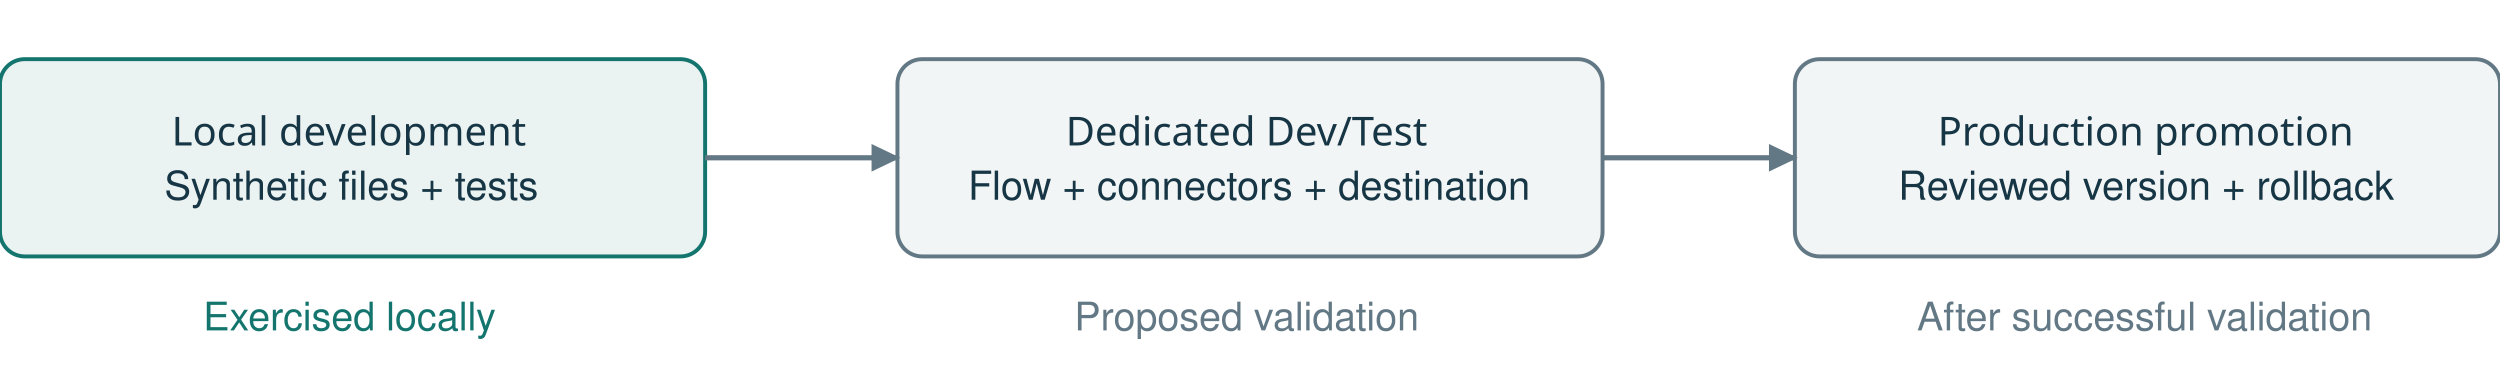
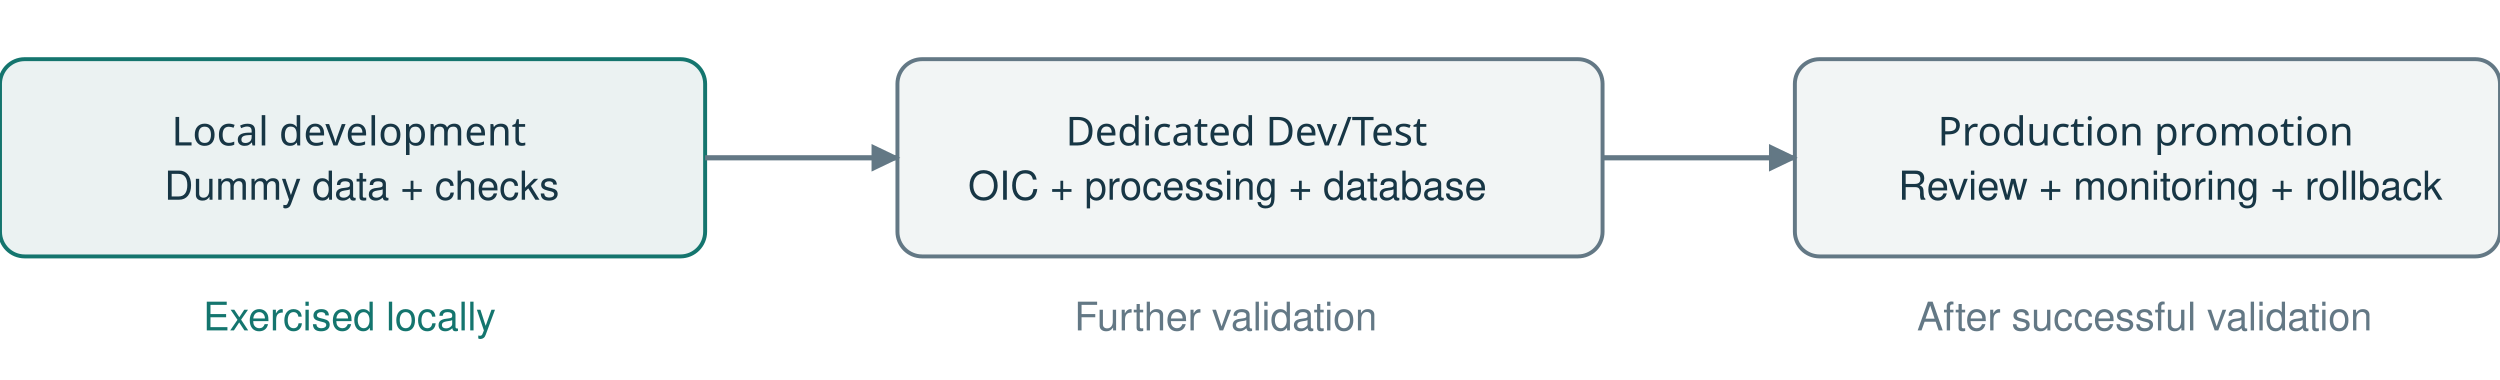
<svg xmlns="http://www.w3.org/2000/svg" width="507" height="77.0" preserveAspectRatio="xMinYMin meet" viewBox="0 0 507 77" version="1.0" fill-rule="evenodd">
  <clipPath id="clip">
    <rect x="0" y="0" width="507" height="77.0" />
  </clipPath>
  <g id="group" transform="scale(1,-1) translate(0,-77)" style="clip-path: url(#clip)">
    <g transform="">
      <rect x="0" y="25" width="143" height="40" rx="5" ry="5" style="stroke: rgb(8%,46%,43%); stroke-linecap: butt; stroke-width: 0.8; fill: rgb(92%,95%,95%); fill-rule: evenodd;" />
      <text x="34.815" y="47.5" style="font-family: Helvetica-Bold; font-size: 8.1px;fill: rgb(9%,21%,27%); stroke:none;" transform="translate(0,95) scale(1,-1)">Local development</text>
-       <text x="33.345" y="36.5" style="font-family: Helvetica; font-size: 8.1px;fill: rgb(9%,21%,27%); stroke:none;" transform="translate(0,73) scale(1,-1)">Synthetic files + tests</text>
+       <text x="33.345" y="36.5" style="font-family: Helvetica; font-size: 8.1px;fill: rgb(9%,21%,27%); stroke:none;" transform="translate(0,73) scale(1,-1)">Dummy data + checks</text>
      <rect x="182" y="25" width="143" height="40" rx="5" ry="5" style="stroke: rgb(39%,47%,52%); stroke-linecap: butt; stroke-width: 0.8; fill: rgb(95%,96%,96%); fill-rule: evenodd;" />
      <text x="216.139" y="47.5" style="font-family: Helvetica-Bold; font-size: 8.1px;fill: rgb(9%,21%,27%); stroke:none;" transform="translate(0,95) scale(1,-1)">Dedicated Dev/Test</text>
-       <text x="196.322" y="36.5" style="font-family: Helvetica; font-size: 8.1px;fill: rgb(9%,21%,27%); stroke:none;" transform="translate(0,73) scale(1,-1)">Flow + connectors + destination</text>
+       <text x="196.322" y="36.5" style="font-family: Helvetica; font-size: 8.1px;fill: rgb(9%,21%,27%); stroke:none;" transform="translate(0,73) scale(1,-1)">OIC + processing + database</text>
      <rect x="364" y="25" width="143" height="40" rx="5" ry="5" style="stroke: rgb(39%,47%,52%); stroke-linecap: butt; stroke-width: 0.8; fill: rgb(95%,96%,96%); fill-rule: evenodd;" />
      <text x="392.975" y="47.5" style="font-family: Helvetica-Bold; font-size: 8.1px;fill: rgb(9%,21%,27%); stroke:none;" transform="translate(0,95) scale(1,-1)">Production promotion</text>
-       <text x="384.972" y="36.5" style="font-family: Helvetica; font-size: 8.1px;fill: rgb(9%,21%,27%); stroke:none;" transform="translate(0,73) scale(1,-1)">Reviewed version + rollback</text>
+       <text x="384.972" y="36.5" style="font-family: Helvetica; font-size: 8.1px;fill: rgb(9%,21%,27%); stroke:none;" transform="translate(0,73) scale(1,-1)">Review + monitoring + rollback</text>
      <polyline points="143 45, 182 45" style="stroke: rgb(39%,47%,52%); stroke-linecap: butt; stroke-width: 1.05; fill: None; fill-rule: evenodd;" />
      <polygon points="182 45, 177 42.6, 177 47.4" style="stroke: rgb(39%,47%,52%); stroke-linecap: butt; stroke-width: 0.5; fill: rgb(39%,47%,52%); fill-rule: evenodd;" />
      <polyline points="325 45, 364 45" style="stroke: rgb(39%,47%,52%); stroke-linecap: butt; stroke-width: 1.05; fill: None; fill-rule: evenodd;" />
      <polygon points="364 45, 359 42.6, 359 47.4" style="stroke: rgb(39%,47%,52%); stroke-linecap: butt; stroke-width: 0.5; fill: rgb(39%,47%,52%); fill-rule: evenodd;" />
      <text x="41.216" y="10" style="font-family: Helvetica; font-size: 8px;fill: rgb(8%,46%,43%); stroke:none;" transform="translate(0,20) scale(1,-1)">Exercised locally</text>
-       <text x="217.872" y="10" style="font-family: Helvetica; font-size: 8px;fill: rgb(39%,47%,52%); stroke:none;" transform="translate(0,20) scale(1,-1)">Proposed validation</text>
+       <text x="217.872" y="10" style="font-family: Helvetica; font-size: 8px;fill: rgb(39%,47%,52%); stroke:none;" transform="translate(0,20) scale(1,-1)">Further validation</text>
      <text x="388.76" y="10" style="font-family: Helvetica; font-size: 8px;fill: rgb(39%,47%,52%); stroke:none;" transform="translate(0,20) scale(1,-1)">After successful validation</text>
    </g>
  </g>
</svg>
